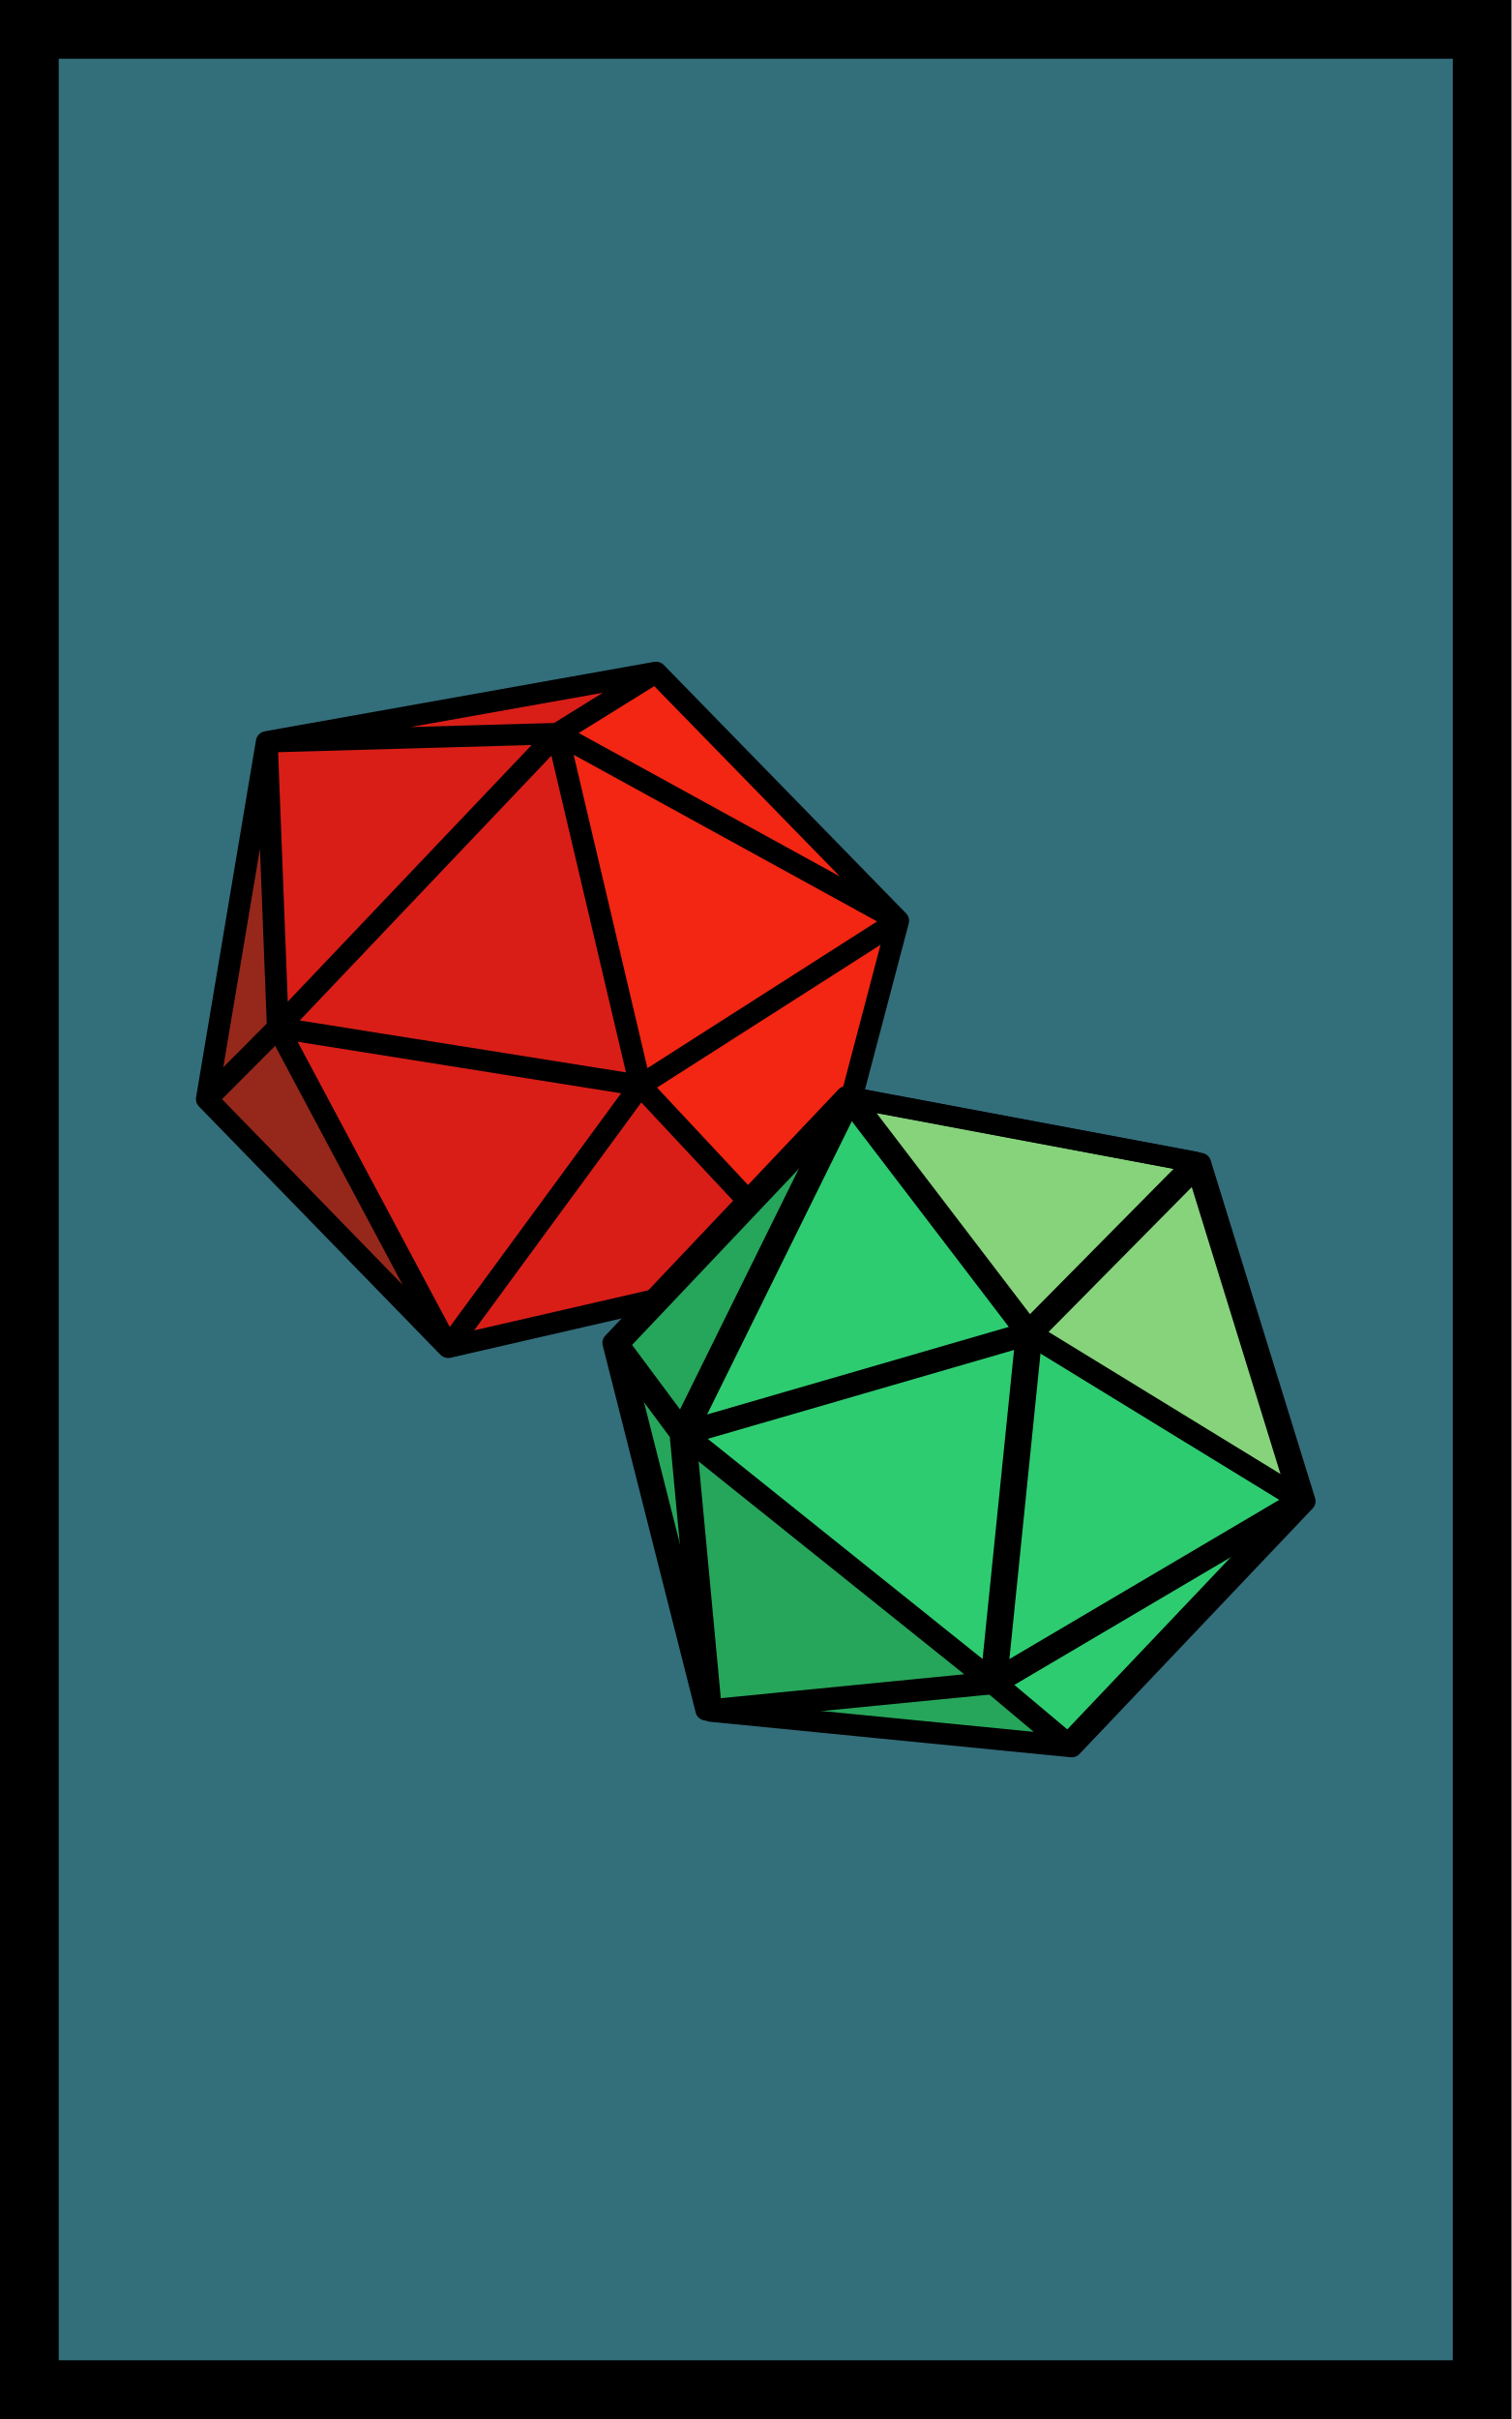
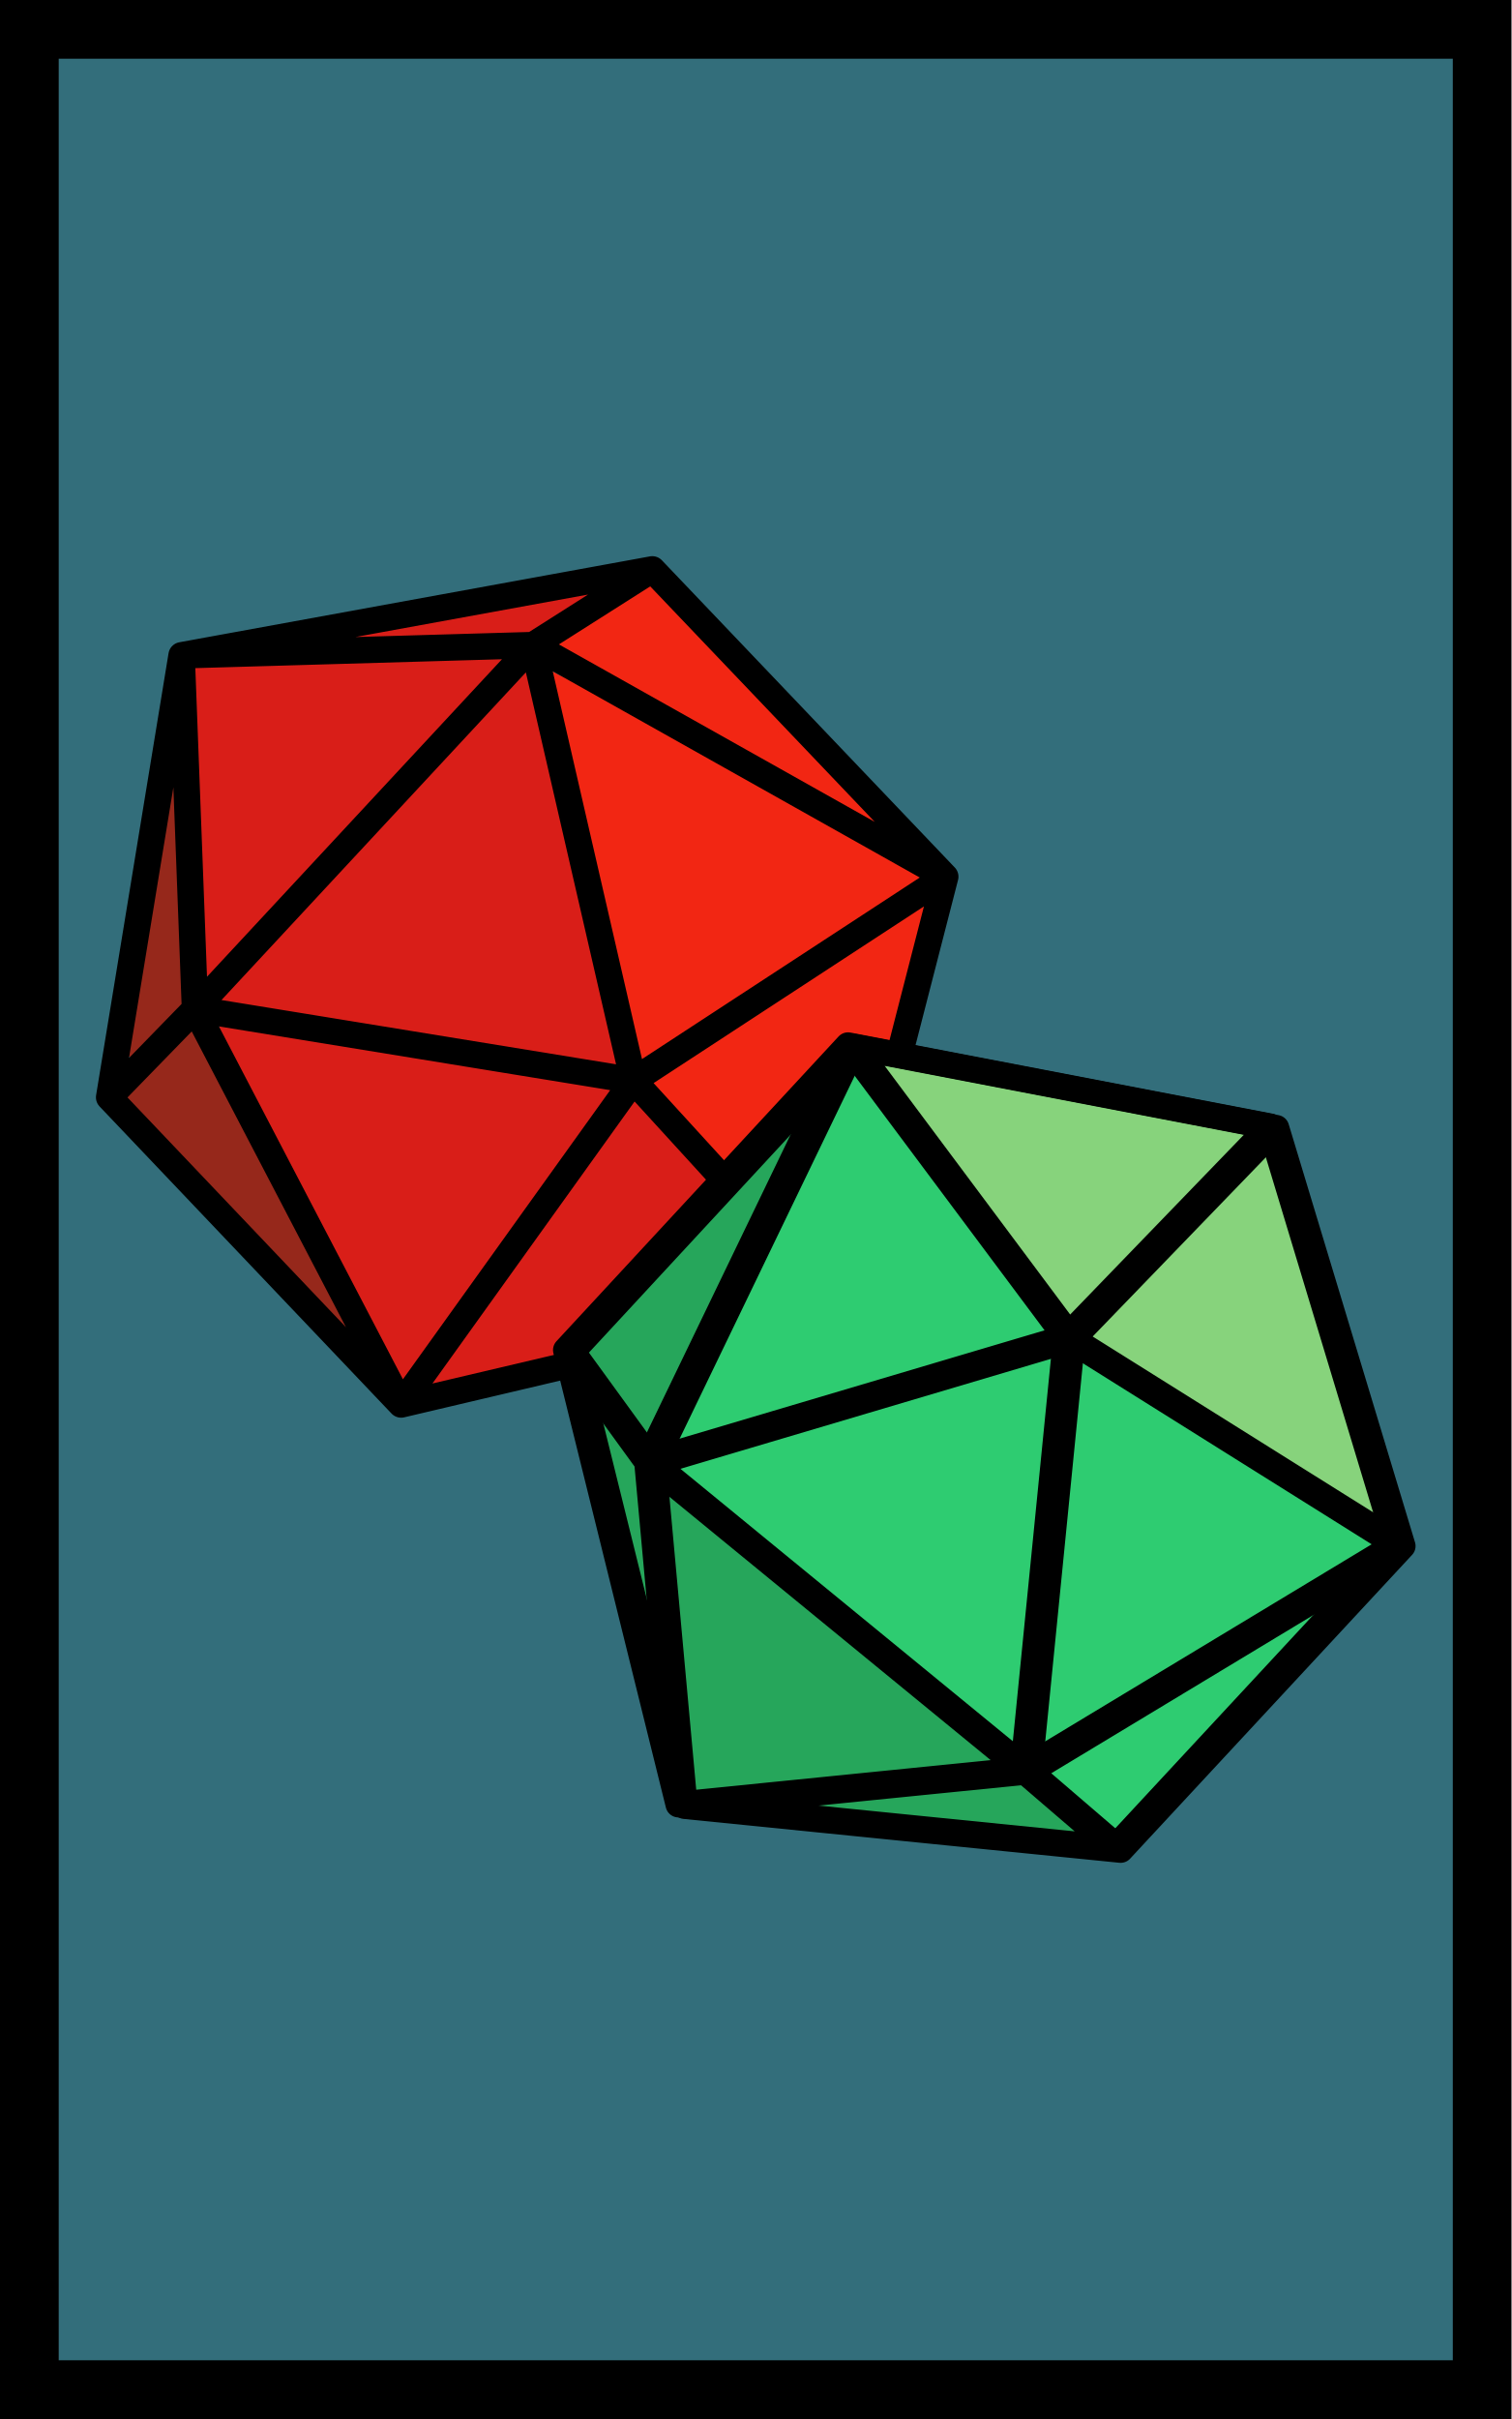
<svg xmlns="http://www.w3.org/2000/svg" version="1.1" id="Your_Icon" x="0px" y="0px" width="200" height="320" viewBox="0 0 200 320" enable-background="new 0 0 100 100" xml:space="preserve">
  <defs id="defs7" />
  <rect style="fill:#336e7b;fill-opacity:1;stroke:#000000;stroke-width:7.768;stroke-linecap:square;stroke-linejoin:miter;stroke-miterlimit:4;stroke-dasharray:none;stroke-opacity:1" id="rect4165" width="192.232" height="312.232" x="3.884" y="3.884" ry="0" />
-   <g id="g4716" transform="matrix(0.3616057,0,0,0.353473,6.263745,67.59709)">
-     <path id="path4610" d="m 119.831,251.948 c -14.961,-28.682 -27.072,-52.28 -26.912,-52.439 0.159,-0.159 14.931,2.098 32.827,5.016 17.896,2.918 43.978,7.167 57.961,9.442 13.983,2.275 25.35,4.312 25.262,4.525 -0.437,1.054 -61.213,85.566 -61.547,85.584 -0.213,0.012 -12.629,-23.446 -27.59,-52.129 z" style="fill:#d91e18;fill-opacity:1;stroke:#d91e18;stroke-width:4;stroke-linecap:round;stroke-linejoin:round;stroke-miterlimit:4;stroke-dasharray:none;stroke-opacity:1" />
-     <path id="path4612" d="M 206.034,208.822 C 184.47,205.417 94.156,190.572 93.987,190.404 c -0.119,-0.118 0.158,-0.733 0.616,-1.368 1.735,-2.405 88.742,-95.66 89.25,-95.66 0.293,0 0.679,0.485 0.858,1.078 1.01,3.353 26.3,114.282 26.139,114.652 -0.107,0.245 -2.274,0.117 -4.815,-0.284 z" style="fill:#d91e18;fill-opacity:1;stroke:#d91e18;stroke-width:4;stroke-linecap:round;stroke-linejoin:round;stroke-miterlimit:4;stroke-dasharray:none;stroke-opacity:1" />
-     <path id="path4614" d="M 88.316,181.331 C 88.211,180.857 84.774,90.594 84.859,90.546 c 0.347,-0.194 90.696,-2.592 90.876,-2.412 0.324,0.324 -86.232,93.351 -86.857,93.351 -0.29,0 -0.543,-0.069 -0.562,-0.154 z" style="fill:#d91e18;fill-opacity:1;stroke:#d91e18;stroke-width:4;stroke-linecap:round;stroke-linejoin:round;stroke-miterlimit:4;stroke-dasharray:none;stroke-opacity:1" />
-     <path id="path4616" d="m 65.3,204.436 c 0.183,-0.932 2.761,-16.512 5.729,-34.622 3.335,-20.351 5.673,-33.02 6.121,-33.169 0.399,-0.133 0.729,-12.21 0.734,-11.589 0.005,0.621 0.416,23.588 0.913,35.788 0.497,12.2 0.909,24.129 0.915,26.509 l 0.011,4.328 -6.828,7.225 c -3.756,3.974 -7.076,7.225 -7.378,7.225 -0.303,0 -0.4,-0.762 -0.217,-1.694 z" style="fill:#96281b;fill-opacity:1;stroke:#96281b;stroke-width:4;stroke-linecap:round;stroke-linejoin:round;stroke-miterlimit:4;stroke-dasharray:none;stroke-opacity:1" />
-     <path id="path4618" d="M 94.966,252.187 62.977,219.224 73.719,210.609 c 5.686,-4.56 9.552,-9.182 9.793,-8.934 0.499,0.513 48.122,88.753 48.122,89.195 0,0.159 -5.304,-6.489 -5.575,-6.489 -0.27,0 -14.263,-14.487 -31.094,-32.194 z" style="fill:#96281b;fill-opacity:1;stroke:#96281b;stroke-width:4;stroke-linecap:round;stroke-linejoin:round;stroke-miterlimit:4;stroke-dasharray:none;stroke-opacity:1" />
-     <path id="path4620" d="m 158.179,305.069 c 0.23,-0.6 13.632,-19.521 29.782,-42.047 l 29.363,-40.957 1.688,1.737 c 8.612,8.862 50.391,55.363 50.03,55.685 -0.258,0.231 -25.007,6.177 -54.998,13.215 -29.991,7.038 -54.924,12.945 -55.406,13.127 -0.633,0.239 -0.761,0.027 -0.459,-0.76 z" style="fill:#d91e18;fill-opacity:1;stroke:#d91e18;stroke-width:4;stroke-linecap:round;stroke-linejoin:round;stroke-miterlimit:4;stroke-dasharray:none;stroke-opacity:1" />
-     <path id="path4622" d="m 249.643,244.258 c -13.988,-15.29 -25.5,-27.975 -25.58,-28.189 -0.17,-0.448 79.452,-52.528 79.79,-52.19 0.174,0.174 -25.933,102.46 -27.336,107.101 -0.179,0.593 -0.577,1.078 -0.883,1.078 -0.306,0 -12.002,-12.51 -25.991,-27.8 z" style="fill:#f22613;fill-opacity:1;stroke:#f22613;stroke-width:4;stroke-linecap:round;stroke-linejoin:round;stroke-miterlimit:4;stroke-dasharray:none;stroke-opacity:1" />
-     <path id="path4624" d="M 218.082,200.431 C 203.7,138.158 193.234,92.424 193.34,92.313 c 0.073,-0.076 24.702,13.649 54.731,30.499 30.029,16.851 56.887,30.829 56.66,31.062 -0.815,0.84 -84.088,53.488 -84.562,53.488 -0.267,0 -1.206,-3.119 -2.087,-6.932 z" style="fill:#f22613;fill-opacity:1;stroke:#f22613;stroke-width:4;stroke-linecap:round;stroke-linejoin:round;stroke-miterlimit:4;stroke-dasharray:none;stroke-opacity:1" />
-     <path id="path4626" d="M 240.588,108.596 C 216.385,94.972 196.483,83.525 196.362,83.157 c -0.221,-0.666 23.866,-16.36 25.334,-16.506 0.698,-0.07 63.233,64.926 63.718,66.225 0.113,0.302 8.292,5.928 8.01,5.911 -0.282,-0.016 -28.633,-16.568 -52.836,-30.191 z" style="fill:#f22613;fill-opacity:1;stroke:#f22613;stroke-width:4;stroke-linecap:round;stroke-linejoin:round;stroke-miterlimit:4;stroke-dasharray:none;stroke-opacity:1" />
-     <path id="path4628" d="m 127.896,81.948 c 0.189,-0.567 28.361,-5.019 45.215,-8.101 13.533,-2.475 31.744,-7.049 32.374,-6.965 0.725,0.097 -8.208,4.507 -12.912,7.497 l -7.433,4.726 -18.594,0.449 c -15.444,0.373 -38.88,3.082 -38.65,2.394 z" style="fill:#d91e18;fill-opacity:1;stroke:#d91e18;stroke-width:4;stroke-linecap:round;stroke-linejoin:round;stroke-miterlimit:4;stroke-dasharray:none;stroke-opacity:1" />
-     <path d="M 84.347,193.407 146.714,312.989 m 131.478,-30.951 -61.224,-67.029 m -70.253,97.979 70.253,-97.979 M 84.347,193.407 216.968,215.009 m 0,0 94.361,-61.661 M 186.655,83.304 216.968,215.009 M 311.329,153.348 186.655,83.304 M 84.347,193.407 186.655,83.304 m 36.048,-22.898 -36.048,22.898 m 0,0 L 80.299,86.388 M 84.347,193.407 80.299,86.388 M 58.376,220.091 84.347,193.407 M 80.299,86.388 58.376,220.091 M 222.703,60.406 80.299,86.388 M 311.329,153.348 222.703,60.406 M 278.192,282.038 311.329,153.348 M 146.714,312.989 278.192,282.038 M 58.376,220.091 146.714,312.989" style="fill:none;fill-opacity:0.787;fill-rule:evenodd;stroke:#000000;stroke-width:8;stroke-linecap:round;stroke-linejoin:round;stroke-miterlimit:4;stroke-dasharray:none;stroke-opacity:1" id="path4241" />
+   <g id="g4631" transform="translate(0,-256)" />
+   <g id="g4716-0" transform="matrix(0.437353,0,0,0.437353,-11.08829,48.90442)">
+     <path id="path4610-8" d="m 119.831,251.948 c -14.961,-28.682 -27.072,-52.28 -26.912,-52.439 0.159,-0.159 14.931,2.098 32.827,5.016 17.896,2.918 43.978,7.167 57.961,9.442 13.983,2.275 25.35,4.312 25.262,4.525 -0.437,1.054 -61.213,85.566 -61.547,85.584 -0.213,0.012 -12.629,-23.446 -27.59,-52.129 z" style="fill:#d91e18;fill-opacity:1;stroke:#d91e18;stroke-width:4;stroke-linecap:round;stroke-linejoin:round;stroke-miterlimit:4;stroke-dasharray:none;stroke-opacity:1" />
+     <path id="path4612-8" d="M 206.034,208.822 C 184.47,205.417 94.156,190.572 93.987,190.404 c -0.119,-0.118 0.158,-0.733 0.616,-1.368 1.735,-2.405 88.742,-95.66 89.25,-95.66 0.293,0 0.679,0.485 0.858,1.078 1.01,3.353 26.3,114.282 26.139,114.652 -0.107,0.245 -2.274,0.117 -4.815,-0.284 z" style="fill:#d91e18;fill-opacity:1;stroke:#d91e18;stroke-width:4;stroke-linecap:round;stroke-linejoin:round;stroke-miterlimit:4;stroke-dasharray:none;stroke-opacity:1" />
+     <path id="path4614-5" d="M 88.316,181.331 C 88.211,180.857 84.774,90.594 84.859,90.546 c 0.347,-0.194 90.696,-2.592 90.876,-2.412 0.324,0.324 -86.232,93.351 -86.857,93.351 -0.29,0 -0.543,-0.069 -0.562,-0.154 z" style="fill:#d91e18;fill-opacity:1;stroke:#d91e18;stroke-width:4;stroke-linecap:round;stroke-linejoin:round;stroke-miterlimit:4;stroke-dasharray:none;stroke-opacity:1" />
+     <path id="path4616-9" d="m 65.3,204.436 c 0.183,-0.932 2.761,-16.512 5.729,-34.622 3.335,-20.351 5.673,-33.02 6.121,-33.169 0.399,-0.133 0.729,-12.21 0.734,-11.589 0.005,0.621 0.416,23.588 0.913,35.788 0.497,12.2 0.909,24.129 0.915,26.509 l 0.011,4.328 -6.828,7.225 c -3.756,3.974 -7.076,7.225 -7.378,7.225 -0.303,0 -0.4,-0.762 -0.217,-1.694 z" style="fill:#96281b;fill-opacity:1;stroke:#96281b;stroke-width:4;stroke-linecap:round;stroke-linejoin:round;stroke-miterlimit:4;stroke-dasharray:none;stroke-opacity:1" />
+     <path id="path4618-8" d="M 94.966,252.187 62.977,219.224 73.719,210.609 c 5.686,-4.56 9.552,-9.182 9.793,-8.934 0.499,0.513 48.122,88.753 48.122,89.195 0,0.159 -5.304,-6.489 -5.575,-6.489 -0.27,0 -14.263,-14.487 -31.094,-32.194 z" style="fill:#96281b;fill-opacity:1;stroke:#96281b;stroke-width:4;stroke-linecap:round;stroke-linejoin:round;stroke-miterlimit:4;stroke-dasharray:none;stroke-opacity:1" />
+     <path id="path4620-4" d="m 158.179,305.069 c 0.23,-0.6 13.632,-19.521 29.782,-42.047 l 29.363,-40.957 1.688,1.737 c 8.612,8.862 50.391,55.363 50.03,55.685 -0.258,0.231 -25.007,6.177 -54.998,13.215 -29.991,7.038 -54.924,12.945 -55.406,13.127 -0.633,0.239 -0.761,0.027 -0.459,-0.76 z" style="fill:#d91e18;fill-opacity:1;stroke:#d91e18;stroke-width:4;stroke-linecap:round;stroke-linejoin:round;stroke-miterlimit:4;stroke-dasharray:none;stroke-opacity:1" />
+     <path id="path4622-3" d="m 249.643,244.258 c -13.988,-15.29 -25.5,-27.975 -25.58,-28.189 -0.17,-0.448 79.452,-52.528 79.79,-52.19 0.174,0.174 -25.933,102.46 -27.336,107.101 -0.179,0.593 -0.577,1.078 -0.883,1.078 -0.306,0 -12.002,-12.51 -25.991,-27.8 z" style="fill:#f22613;fill-opacity:1;stroke:#f22613;stroke-width:4;stroke-linecap:round;stroke-linejoin:round;stroke-miterlimit:4;stroke-dasharray:none;stroke-opacity:1" />
+     <path id="path4624-0" d="M 218.082,200.431 C 203.7,138.158 193.234,92.424 193.34,92.313 c 0.073,-0.076 24.702,13.649 54.731,30.499 30.029,16.851 56.887,30.829 56.66,31.062 -0.815,0.84 -84.088,53.488 -84.562,53.488 -0.267,0 -1.206,-3.119 -2.087,-6.932 z" style="fill:#f22613;fill-opacity:1;stroke:#f22613;stroke-width:4;stroke-linecap:round;stroke-linejoin:round;stroke-miterlimit:4;stroke-dasharray:none;stroke-opacity:1" />
+     <path id="path4626-8" d="M 240.588,108.596 C 216.385,94.972 196.483,83.525 196.362,83.157 c -0.221,-0.666 23.866,-16.36 25.334,-16.506 0.698,-0.07 63.233,64.926 63.718,66.225 0.113,0.302 8.292,5.928 8.01,5.911 -0.282,-0.016 -28.633,-16.568 -52.836,-30.191 z" style="fill:#f22613;fill-opacity:1;stroke:#f22613;stroke-width:4;stroke-linecap:round;stroke-linejoin:round;stroke-miterlimit:4;stroke-dasharray:none;stroke-opacity:1" />
+     <path id="path4628-0" d="m 127.896,81.948 c 0.189,-0.567 28.361,-5.019 45.215,-8.101 13.533,-2.475 31.744,-7.049 32.374,-6.965 0.725,0.097 -8.208,4.507 -12.912,7.497 l -7.433,4.726 -18.594,0.449 c -15.444,0.373 -38.88,3.082 -38.65,2.394 z" style="fill:#d91e18;fill-opacity:1;stroke:#d91e18;stroke-width:4;stroke-linecap:round;stroke-linejoin:round;stroke-miterlimit:4;stroke-dasharray:none;stroke-opacity:1" />
+     <path d="M 84.347,193.407 146.714,312.989 m 131.478,-30.951 -61.224,-67.029 m -70.253,97.979 70.253,-97.979 M 84.347,193.407 216.968,215.009 m 0,0 94.361,-61.661 M 186.655,83.304 216.968,215.009 M 311.329,153.348 186.655,83.304 M 84.347,193.407 186.655,83.304 m 36.048,-22.898 -36.048,22.898 m 0,0 L 80.299,86.388 M 84.347,193.407 80.299,86.388 M 58.376,220.091 84.347,193.407 M 80.299,86.388 58.376,220.091 M 222.703,60.406 80.299,86.388 M 311.329,153.348 222.703,60.406 M 278.192,282.038 311.329,153.348 M 146.714,312.989 278.192,282.038 M 58.376,220.091 146.714,312.989" style="fill:none;fill-opacity:0.787;fill-rule:evenodd;stroke:#000000;stroke-width:8;stroke-linecap:round;stroke-linejoin:round;stroke-miterlimit:4;stroke-dasharray:none;stroke-opacity:1" id="path4241-2" />
  </g>
-   <g id="g4631" transform="translate(0,-256)" />
-   <g id="g4740" transform="matrix(0.3537351,0,0,0.3457795,-13.06073,54.30388)">
-     <path style="fill:#2ecc71;fill-opacity:1;stroke:#2ecc71;stroke-width:4;stroke-linecap:round;stroke-linejoin:round;stroke-miterlimit:4;stroke-dasharray:none;stroke-opacity:1" d="m 302.351,383.471 c 0.3,-1.215 53.411,-110.672 53.82,-110.92 0.281,-0.17 2.57,2.441 5.087,5.803 29.305,39.138 53.132,71.372 53.182,71.945 0.054,0.619 -110.568,33.909 -111.728,33.623 -0.245,-0.06 -0.407,-0.263 -0.361,-0.45 z" id="path4580" />
-     <path style="fill:#26a65b;fill-opacity:1;stroke:#26a65b;stroke-width:4;stroke-linecap:round;stroke-linejoin:round;stroke-miterlimit:4;stroke-dasharray:none;stroke-opacity:1" d="m 283.263,370.63 c -5.049,-6.944 -9.199,-12.805 -9.221,-13.024 -0.038,-0.365 70.353,-78.569 71.382,-79.279 0.246,-0.17 -7.735,10.576 -7.636,10.741 0.16,0.265 -44.78,93.846 -45.184,94.091 -0.088,0.053 -4.292,-5.584 -9.341,-12.528 z" id="path4590" />
-     <path style="fill:#2ecc71;fill-opacity:1;stroke:#2ecc71;stroke-width:4;stroke-linecap:round;stroke-linejoin:round;stroke-miterlimit:4;stroke-dasharray:none;stroke-opacity:1" d="m 354.448,436.307 c -28.299,-23.187 -51.435,-42.352 -51.415,-42.589 0.041,-0.484 114.518,-34.569 114.759,-34.169 0.171,0.283 -11.552,118.735 -11.761,118.847 -0.072,0.038 -23.284,-18.902 -51.583,-42.089 z" id="path4594" />
-     <path style="fill:#26a65b;fill-opacity:1;stroke:#26a65b;stroke-width:4;stroke-linecap:round;stroke-linejoin:round;stroke-miterlimit:4;stroke-dasharray:none;stroke-opacity:1" d="m 285.035,407.384 c -3.852,-15.544 -7.626,-29.865 -7.477,-29.955 0.149,-0.09 3.394,4.634 6.303,8.627 l 5.289,7.26 1.861,20.258 c 2.051,22.333 3.978,30.878 3.377,30.729 -0.232,-0.057 -5.501,-21.375 -9.352,-36.919 z" id="path4596" />
-     <path style="fill:#26a65b;fill-opacity:1;stroke:#26a65b;stroke-width:4;stroke-linecap:round;stroke-linejoin:round;stroke-miterlimit:4;stroke-dasharray:none;stroke-opacity:1" d="m 350.796,497.616 c 0.166,-0.263 13.128,-1.777 28.803,-3.365 l 28.501,-2.886 8.109,6.955 c 6.235,5.348 7.905,6.984 7.228,7.079 -0.714,0.1 -82.49,-7.641 -83.649,-7.928 -0.186,-0.046 10.842,0.408 11.008,0.145 z" id="path4600" />
-     <path style="fill:#2ecc71;fill-opacity:1;stroke:#2ecc71;stroke-width:4;stroke-linecap:round;stroke-linejoin:round;stroke-miterlimit:4;stroke-dasharray:none;stroke-opacity:1" d="m 427.136,496.512 c -5.44,-4.708 -9.863,-8.673 -9.829,-8.811 0.127,-0.514 88.152,-54.518 88.346,-54.197 0.219,0.362 -67.925,71.771 -68.361,71.644 -0.145,-0.042 -4.715,-3.929 -10.155,-8.637 z" id="path4602" />
-     <path style="fill:#2ecc71;fill-opacity:1;stroke:#2ecc71;stroke-width:4;stroke-linecap:round;stroke-linejoin:round;stroke-miterlimit:4;stroke-dasharray:none;stroke-opacity:1" d="m 414.703,478.156 c 0.031,-0.178 2.658,-26.64 5.838,-58.805 3.18,-32.165 5.847,-58.534 5.927,-58.597 0.08,-0.064 17.428,10.718 38.553,23.959 21.124,13.241 41.453,25.971 45.175,28.288 l 6.768,4.214 -50.84,30.71 c -27.962,16.891 -50.984,30.675 -51.158,30.632 -0.175,-0.043 -0.293,-0.224 -0.262,-0.401 z" id="path4604" />
-     <path style="fill:#87d37c;fill-opacity:1;stroke:#87d37c;stroke-width:4;stroke-linecap:round;stroke-linejoin:round;stroke-miterlimit:4;stroke-dasharray:none;stroke-opacity:1" d="M 473.394,379.931 C 449.501,364.937 429.905,352.584 429.847,352.479 c -0.207,-0.372 53.678,-55.801 54.03,-55.579 0.286,0.181 32.009,104.273 33.269,109.164 0.187,0.725 0.193,1.275 0.015,1.223 -0.179,-0.052 -19.874,-12.362 -43.767,-27.357 z" id="path4606" />
-     <path style="fill:#87d37c;fill-opacity:1;stroke:#87d37c;stroke-width:4;stroke-linecap:round;stroke-linejoin:round;stroke-miterlimit:4;stroke-dasharray:none;stroke-opacity:1" d="m 394.522,308.213 c -15.572,-20.913 -28.315,-38.226 -28.317,-38.473 -0.002,-0.282 5.32,0.574 14.248,2.29 7.838,1.507 32.741,6.287 55.34,10.624 22.599,4.336 41.145,7.978 41.215,8.093 0.193,0.32 -53.237,55.499 -53.735,55.495 -0.241,-0.002 -13.178,-17.115 -28.751,-38.028 z" id="path4608" />
-     <path style="fill:#26a65b;fill-opacity:1;stroke:#26a65b;stroke-width:4;stroke-linecap:round;stroke-linejoin:round;stroke-miterlimit:4;stroke-dasharray:none;stroke-opacity:1" d="m 302.664,447.355 c -2.276,-24.934 -4.059,-45.384 -3.963,-45.444 0.126,-0.078 99.749,81.31 100.137,81.809 0.11,0.141 -91.213,9.198 -91.617,9.086 -0.231,-0.064 -2.282,-20.517 -4.558,-45.452 z" id="path4592" />
-     <path id="path4241-1" style="fill:#ff0000;fill-opacity:0.787;fill-rule:evenodd;stroke:#000000;stroke-width:8;stroke-linecap:round;stroke-linejoin:round;stroke-miterlimit:4;stroke-dasharray:none;stroke-opacity:1" d="M 409.547,486.985 525.016,417.297 M 485.944,288 422.855,353.276 m 102.161,64.021 -102.161,-64.021 m -13.308,133.708 13.308,-133.708 m 0,0 -67.413,-90.341 m -62.15,128.791 129.564,-38.449 m -67.413,-90.341 -62.15,128.791 m 116.256,95.259 -116.256,-95.259 m -25.097,-34.554 25.097,34.554 m 0,0 9.696,105.958 m 106.56,-10.699 -106.56,10.699 m 134.807,13.561 -28.247,-24.26 m -106.56,10.699 134.807,13.561 M 268.195,357.172 302.987,497.684 m 52.455,-234.749 -87.247,94.237 M 485.944,288 355.442,262.935 M 525.016,417.297 485.944,288 m -48.15,223.245 87.221,-93.948" />
-     <path d="M 407.605,486.505 523.074,416.818 M 484.002,287.521 420.913,352.797 M 523.074,416.818 420.913,352.797 M 407.605,486.505 420.913,352.797 m 0,0 -67.413,-90.341 M 291.35,391.246 420.913,352.797 M 353.5,262.456 291.35,391.246 M 407.605,486.505 291.35,391.246 m -25.097,-34.554 25.097,34.554 m 0,0 9.696,105.958 M 407.605,486.505 301.046,497.205 M 435.853,510.766 407.605,486.505 M 301.046,497.205 435.853,510.766 M 266.253,356.693 301.046,497.205 M 353.5,262.456 266.253,356.693 M 484.002,287.521 353.5,262.456 m 169.574,154.362 -39.072,-129.297 m -48.15,223.245 87.221,-93.948" style="fill:#ff0000;fill-opacity:0.787;fill-rule:evenodd;stroke:#000000;stroke-width:8;stroke-linecap:round;stroke-linejoin:round;stroke-miterlimit:4;stroke-dasharray:none;stroke-opacity:1" id="path4241-1-1" />
+   <g id="g4740-8" transform="matrix(0.4278337,0,0,0.4278337,-39.02745,25.98719)">
+     <path style="fill:#2ecc71;fill-opacity:1;stroke:#2ecc71;stroke-width:4;stroke-linecap:round;stroke-linejoin:round;stroke-miterlimit:4;stroke-dasharray:none;stroke-opacity:1" d="m 302.351,383.471 c 0.3,-1.215 53.411,-110.672 53.82,-110.92 0.281,-0.17 2.57,2.441 5.087,5.803 29.305,39.138 53.132,71.372 53.182,71.945 0.054,0.619 -110.568,33.909 -111.728,33.623 -0.245,-0.06 -0.407,-0.263 -0.361,-0.45 z" id="path4580-8" />
+     <path style="fill:#26a65b;fill-opacity:1;stroke:#26a65b;stroke-width:4;stroke-linecap:round;stroke-linejoin:round;stroke-miterlimit:4;stroke-dasharray:none;stroke-opacity:1" d="m 283.263,370.63 c -5.049,-6.944 -9.199,-12.805 -9.221,-13.024 -0.038,-0.365 70.353,-78.569 71.382,-79.279 0.246,-0.17 -7.735,10.576 -7.636,10.741 0.16,0.265 -44.78,93.846 -45.184,94.091 -0.088,0.053 -4.292,-5.584 -9.341,-12.528 z" id="path4590-8" />
+     <path style="fill:#2ecc71;fill-opacity:1;stroke:#2ecc71;stroke-width:4;stroke-linecap:round;stroke-linejoin:round;stroke-miterlimit:4;stroke-dasharray:none;stroke-opacity:1" d="m 354.448,436.307 c -28.299,-23.187 -51.435,-42.352 -51.415,-42.589 0.041,-0.484 114.518,-34.569 114.759,-34.169 0.171,0.283 -11.552,118.735 -11.761,118.847 -0.072,0.038 -23.284,-18.902 -51.583,-42.089 z" id="path4594-4" />
+     <path style="fill:#26a65b;fill-opacity:1;stroke:#26a65b;stroke-width:4;stroke-linecap:round;stroke-linejoin:round;stroke-miterlimit:4;stroke-dasharray:none;stroke-opacity:1" d="m 285.035,407.384 c -3.852,-15.544 -7.626,-29.865 -7.477,-29.955 0.149,-0.09 3.394,4.634 6.303,8.627 l 5.289,7.26 1.861,20.258 c 2.051,22.333 3.978,30.878 3.377,30.729 -0.232,-0.057 -5.501,-21.375 -9.352,-36.919 z" id="path4596-3" />
+     <path style="fill:#26a65b;fill-opacity:1;stroke:#26a65b;stroke-width:4;stroke-linecap:round;stroke-linejoin:round;stroke-miterlimit:4;stroke-dasharray:none;stroke-opacity:1" d="m 350.796,497.616 c 0.166,-0.263 13.128,-1.777 28.803,-3.365 l 28.501,-2.886 8.109,6.955 c 6.235,5.348 7.905,6.984 7.228,7.079 -0.714,0.1 -82.49,-7.641 -83.649,-7.928 -0.186,-0.046 10.842,0.408 11.008,0.145 z" id="path4600-1" />
+     <path style="fill:#2ecc71;fill-opacity:1;stroke:#2ecc71;stroke-width:4;stroke-linecap:round;stroke-linejoin:round;stroke-miterlimit:4;stroke-dasharray:none;stroke-opacity:1" d="m 427.136,496.512 c -5.44,-4.708 -9.863,-8.673 -9.829,-8.811 0.127,-0.514 88.152,-54.518 88.346,-54.197 0.219,0.362 -67.925,71.771 -68.361,71.644 -0.145,-0.042 -4.715,-3.929 -10.155,-8.637 z" id="path4602-6" />
+     <path style="fill:#2ecc71;fill-opacity:1;stroke:#2ecc71;stroke-width:4;stroke-linecap:round;stroke-linejoin:round;stroke-miterlimit:4;stroke-dasharray:none;stroke-opacity:1" d="m 414.703,478.156 c 0.031,-0.178 2.658,-26.64 5.838,-58.805 3.18,-32.165 5.847,-58.534 5.927,-58.597 0.08,-0.064 17.428,10.718 38.553,23.959 21.124,13.241 41.453,25.971 45.175,28.288 l 6.768,4.214 -50.84,30.71 c -27.962,16.891 -50.984,30.675 -51.158,30.632 -0.175,-0.043 -0.293,-0.224 -0.262,-0.401 z" id="path4604-4" />
+     <path style="fill:#87d37c;fill-opacity:1;stroke:#87d37c;stroke-width:4;stroke-linecap:round;stroke-linejoin:round;stroke-miterlimit:4;stroke-dasharray:none;stroke-opacity:1" d="M 473.394,379.931 C 449.501,364.937 429.905,352.584 429.847,352.479 c -0.207,-0.372 53.678,-55.801 54.03,-55.579 0.286,0.181 32.009,104.273 33.269,109.164 0.187,0.725 0.193,1.275 0.015,1.223 -0.179,-0.052 -19.874,-12.362 -43.767,-27.357 z" id="path4606-9" />
+     <path style="fill:#87d37c;fill-opacity:1;stroke:#87d37c;stroke-width:4;stroke-linecap:round;stroke-linejoin:round;stroke-miterlimit:4;stroke-dasharray:none;stroke-opacity:1" d="m 394.522,308.213 c -15.572,-20.913 -28.315,-38.226 -28.317,-38.473 -0.002,-0.282 5.32,0.574 14.248,2.29 7.838,1.507 32.741,6.287 55.34,10.624 22.599,4.336 41.145,7.978 41.215,8.093 0.193,0.32 -53.237,55.499 -53.735,55.495 -0.241,-0.002 -13.178,-17.115 -28.751,-38.028 z" id="path4608-3" />
+     <path style="fill:#26a65b;fill-opacity:1;stroke:#26a65b;stroke-width:4;stroke-linecap:round;stroke-linejoin:round;stroke-miterlimit:4;stroke-dasharray:none;stroke-opacity:1" d="m 302.664,447.355 c -2.276,-24.934 -4.059,-45.384 -3.963,-45.444 0.126,-0.078 99.749,81.31 100.137,81.809 0.11,0.141 -91.213,9.198 -91.617,9.086 -0.231,-0.064 -2.282,-20.517 -4.558,-45.452 z" id="path4592-2" />
+     <path id="path4241-1-6" style="fill:#ff0000;fill-opacity:0.787;fill-rule:evenodd;stroke:#000000;stroke-width:8;stroke-linecap:round;stroke-linejoin:round;stroke-miterlimit:4;stroke-dasharray:none;stroke-opacity:1" d="M 409.547,486.985 525.016,417.297 M 485.944,288 422.855,353.276 m 102.161,64.021 -102.161,-64.021 m -13.308,133.708 13.308,-133.708 m 0,0 -67.413,-90.341 m -62.15,128.791 129.564,-38.449 m -67.413,-90.341 -62.15,128.791 m 116.256,95.259 -116.256,-95.259 m -25.097,-34.554 25.097,34.554 m 0,0 9.696,105.958 m 106.56,-10.699 -106.56,10.699 m 134.807,13.561 -28.247,-24.26 m -106.56,10.699 134.807,13.561 M 268.195,357.172 302.987,497.684 m 52.455,-234.749 -87.247,94.237 M 485.944,288 355.442,262.935 M 525.016,417.297 485.944,288 m -48.15,223.245 87.221,-93.948" />
+     <path d="M 407.605,486.505 523.074,416.818 M 484.002,287.521 420.913,352.797 M 523.074,416.818 420.913,352.797 M 407.605,486.505 420.913,352.797 m 0,0 -67.413,-90.341 M 291.35,391.246 420.913,352.797 M 353.5,262.456 291.35,391.246 M 407.605,486.505 291.35,391.246 m -25.097,-34.554 25.097,34.554 m 0,0 9.696,105.958 M 407.605,486.505 301.046,497.205 M 435.853,510.766 407.605,486.505 M 301.046,497.205 435.853,510.766 M 266.253,356.693 301.046,497.205 M 353.5,262.456 266.253,356.693 M 484.002,287.521 353.5,262.456 m 169.574,154.362 -39.072,-129.297 m -48.15,223.245 87.221,-93.948" style="fill:#ff0000;fill-opacity:0.787;fill-rule:evenodd;stroke:#000000;stroke-width:8;stroke-linecap:round;stroke-linejoin:round;stroke-miterlimit:4;stroke-dasharray:none;stroke-opacity:1" id="path4241-1-1-3" />
  </g>
</svg>
